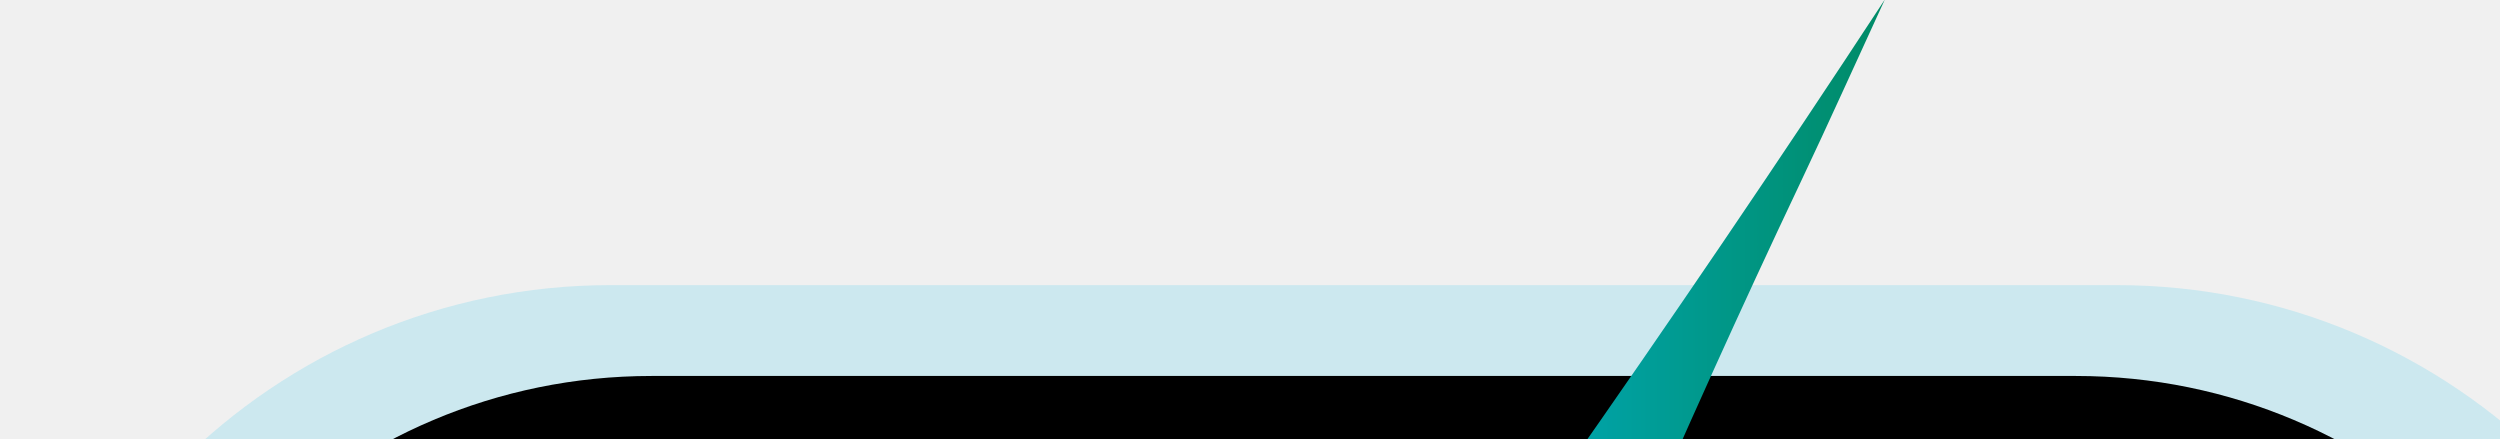
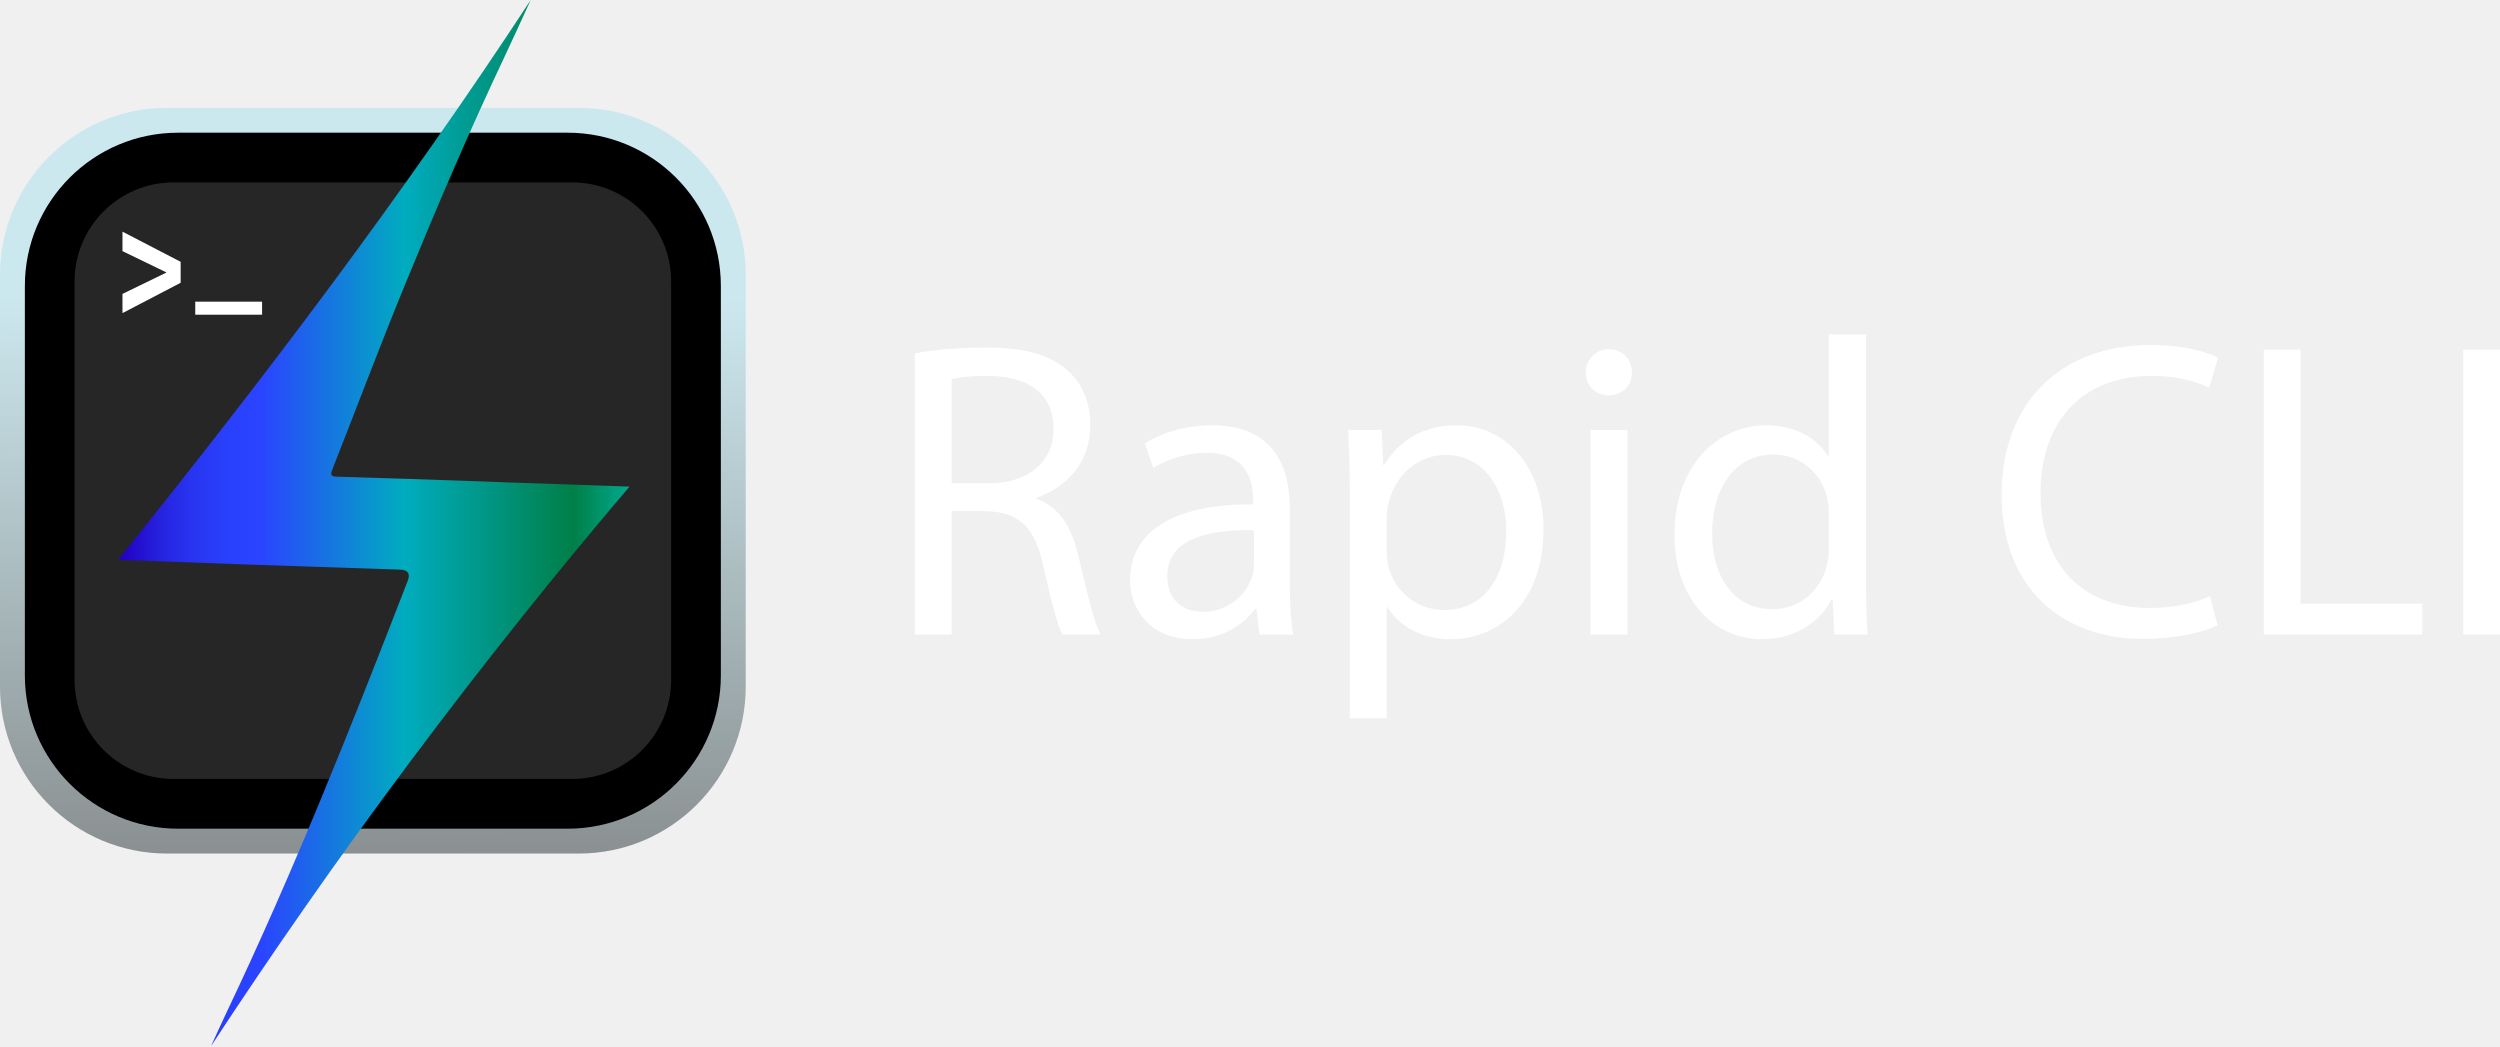
- <svg xmlns="http://www.w3.org/2000/svg" id="a" width="388" height="68" viewBox="0 0 388 68">
+ <svg xmlns="http://www.w3.org/2000/svg" id="a" viewBox="0 0 1419.04 593.82">
  <defs>
    <style>.d{fill:url(#c);}.e{fill:url(#b);}.f{fill:#fff;}.g{fill:#262626;}</style>
-     <linearGradient id="b" x1="212.33" y1="142.51" x2="209.74" y2="565.38" gradientTransform="matrix(1, 0, 0, 1, 0, 0)" gradientUnits="userSpaceOnUse">
+     <linearGradient id="b" x1="212.33" y1="159.47" x2="209.74" y2="582.34" gradientTransform="matrix(1, 0, 0, 1, 0, 0)" gradientUnits="userSpaceOnUse">
      <stop offset=".02" stop-color="#cce8ef" />
      <stop offset="1" stop-color="#767574" />
    </linearGradient>
-     <linearGradient id="c" x1="78.85" y1="-1901.68" x2="343.63" y2="-1901.68" gradientTransform="translate(0 -1630.86) scale(1 -1)" gradientUnits="userSpaceOnUse">
+     <linearGradient id="c" x1="67.03" y1="-1893.84" x2="357.31" y2="-1893.84" gradientTransform="translate(0 -1596.93) scale(1 -1)" gradientUnits="userSpaceOnUse">
      <stop offset="0" stop-color="#2300bf" />
      <stop offset=".02" stop-color="#2307c6" />
      <stop offset=".08" stop-color="#2621de" />
      <stop offset=".14" stop-color="#2834f0" />
      <stop offset=".21" stop-color="#2940fb" />
      <stop offset=".28" stop-color="#2a44ff" />
      <stop offset=".56" stop-color="#00acbf" />
      <stop offset=".89" stop-color="#007f48" />
      <stop offset="1" stop-color="#00aa8f" />
    </linearGradient>
  </defs>
  <g>
-     <rect class="e" y="44.25" width="423.28" height="423.28" rx="94.77" ry="94.77" />
-     <rect x="14.11" y="58.35" width="395.06" height="395.06" rx="87.01" ry="87.01" />
-     <rect class="g" x="42.33" y="86.57" width="338.62" height="338.62" rx="56.19" ry="56.19" />
+     <rect class="e" y="61.21" width="423.28" height="423.28" rx="94.77" ry="94.77" />
+     <rect x="14.11" y="75.32" width="395.06" height="395.06" rx="87.01" ry="87.01" />
+     <rect class="g" x="42.33" y="103.53" width="338.62" height="338.62" rx="56.19" ry="56.19" />
  </g>
  <g>
-     <path d="M519.32,183.66c10.56-2.16,25.67-3.36,40.07-3.36,22.32,0,36.71,4.08,46.79,13.2,8.16,7.2,12.72,18.24,12.72,30.71,0,21.35-13.44,35.51-30.48,41.27v.72c12.48,4.32,19.92,15.84,23.76,32.63,5.28,22.56,9.12,38.15,12.48,44.39h-21.6c-2.64-4.56-6.24-18.48-10.8-38.63-4.8-22.32-13.44-30.71-32.39-31.43h-19.68v70.06h-20.88V183.66Zm20.88,73.66h21.35c22.31,0,36.47-12.24,36.47-30.71,0-20.88-15.12-29.99-37.19-30.23-10.08,0-17.28,.96-20.64,1.92v59.03Z" />
-     <path d="M714.87,343.23l-1.68-14.64h-.72c-6.48,9.12-18.96,17.28-35.51,17.28-23.52,0-35.51-16.56-35.51-33.35,0-28.07,24.95-43.43,69.82-43.19v-2.4c0-9.6-2.64-26.87-26.39-26.87-10.8,0-22.08,3.36-30.24,8.64l-4.8-13.92c9.6-6.24,23.52-10.32,38.15-10.32,35.51,0,44.15,24.24,44.15,47.51v43.43c0,10.08,.48,19.92,1.92,27.83h-19.2Zm-3.12-59.27c-23.04-.48-49.19,3.6-49.19,26.15,0,13.68,9.12,20.15,19.92,20.15,15.12,0,24.72-9.6,28.07-19.43,.72-2.16,1.2-4.56,1.2-6.72v-20.15Z" />
-     <path d="M766.21,265c0-14.88-.48-26.88-.96-37.91h18.96l.96,19.92h.48c8.64-14.16,22.31-22.56,41.27-22.56,28.07,0,49.19,23.76,49.19,59.03,0,41.75-25.44,62.39-52.79,62.39-15.36,0-28.79-6.72-35.75-18.24h-.48v63.11h-20.88v-125.73Zm20.88,30.95c0,3.12,.48,6,.96,8.64,3.84,14.64,16.56,24.71,31.67,24.71,22.32,0,35.27-18.23,35.27-44.87,0-23.27-12.24-43.19-34.55-43.19-14.4,0-27.84,10.32-31.91,26.15-.72,2.64-1.44,5.76-1.44,8.64v19.92Z" />
-     <path d="M926.24,194.46c.24,7.2-5.04,12.96-13.44,12.96-7.44,0-12.71-5.76-12.71-12.96s5.52-13.2,13.2-13.2,12.96,5.76,12.96,13.2Zm-23.52,148.77v-116.14h21.11v116.14h-21.11Z" />
-     <path d="M1059.16,172.86v140.37c0,10.32,.24,22.08,.96,29.99h-18.96l-.96-20.16h-.48c-6.48,12.96-20.64,22.8-39.59,22.8-28.07,0-49.67-23.76-49.67-59.03-.24-38.63,23.76-62.39,52.07-62.39,17.76,0,29.75,8.4,35.03,17.76h.48v-69.35h21.12Zm-21.12,101.5c0-2.64-.24-6.24-.96-8.88-3.12-13.44-14.64-24.48-30.47-24.48-21.84,0-34.79,19.2-34.79,44.87,0,23.52,11.52,42.95,34.31,42.95,14.16,0,27.11-9.36,30.95-25.19,.72-2.88,.96-5.76,.96-9.12v-20.16Z" />
-     <path d="M1258.78,337.95c-7.68,3.84-23.04,7.68-42.71,7.68-45.59,0-79.91-28.79-79.91-81.82s34.31-84.94,84.46-84.94c20.16,0,32.87,4.32,38.39,7.2l-5.04,17.04c-7.92-3.84-19.2-6.72-32.63-6.72-37.91,0-63.11,24.23-63.11,66.71,0,39.59,22.8,65.03,62.15,65.03,12.72,0,25.68-2.64,34.07-6.72l4.32,16.56Z" />
-     <path d="M1284.92,181.5h20.88v144.21h69.1v17.52h-89.98V181.5Z" />
-     <path d="M1419.04,181.5v161.73h-20.88V181.5h20.88Z" />
+     <path class="f" d="M519.32,200.62c10.56-2.16,25.67-3.36,40.07-3.36,22.32,0,36.71,4.08,46.79,13.2,8.16,7.2,12.72,18.24,12.72,30.71,0,21.35-13.44,35.51-30.48,41.27v.72c12.48,4.32,19.92,15.84,23.76,32.63,5.28,22.56,9.12,38.15,12.48,44.39h-21.6c-2.64-4.56-6.24-18.48-10.8-38.63-4.8-22.32-13.44-30.71-32.39-31.43h-19.68v70.06h-20.88V200.62Zm20.88,73.66h21.35c22.31,0,36.47-12.24,36.47-30.71,0-20.88-15.12-29.99-37.19-30.23-10.08,0-17.28,.96-20.64,1.92v59.03Z" />
+     <path class="f" d="M714.87,360.19l-1.68-14.64h-.72c-6.48,9.12-18.96,17.28-35.51,17.28-23.52,0-35.51-16.56-35.51-33.35,0-28.07,24.95-43.43,69.82-43.19v-2.4c0-9.6-2.64-26.87-26.39-26.87-10.8,0-22.08,3.36-30.24,8.64l-4.8-13.92c9.6-6.24,23.52-10.32,38.15-10.32,35.51,0,44.15,24.24,44.15,47.51v43.43c0,10.08,.48,19.92,1.92,27.83h-19.2Zm-3.12-59.27c-23.04-.48-49.19,3.6-49.19,26.15,0,13.68,9.12,20.15,19.92,20.15,15.12,0,24.72-9.6,28.07-19.43,.72-2.16,1.2-4.56,1.2-6.72v-20.15Z" />
+     <path class="f" d="M766.21,281.96c0-14.88-.48-26.88-.96-37.91h18.96l.96,19.92h.48c8.64-14.16,22.31-22.56,41.27-22.56,28.07,0,49.19,23.76,49.19,59.03,0,41.75-25.44,62.39-52.79,62.39-15.36,0-28.79-6.72-35.75-18.24h-.48v63.11h-20.88v-125.73Zm20.88,30.95c0,3.12,.48,6,.96,8.64,3.84,14.64,16.56,24.71,31.67,24.71,22.32,0,35.27-18.23,35.27-44.87,0-23.27-12.24-43.19-34.55-43.19-14.4,0-27.84,10.32-31.91,26.15-.72,2.64-1.44,5.76-1.44,8.64v19.92Z" />
+     <path class="f" d="M926.24,211.42c.24,7.2-5.04,12.96-13.44,12.96-7.44,0-12.71-5.76-12.71-12.96s5.52-13.2,13.2-13.2,12.96,5.76,12.96,13.2Zm-23.52,148.77v-116.14h21.11v116.14h-21.11Z" />
+     <path class="f" d="M1059.16,189.82v140.37c0,10.32,.24,22.08,.96,29.99h-18.96l-.96-20.16h-.48c-6.48,12.96-20.64,22.8-39.59,22.8-28.07,0-49.67-23.76-49.67-59.03-.24-38.63,23.76-62.39,52.07-62.39,17.76,0,29.75,8.4,35.03,17.76h.48v-69.35h21.12Zm-21.12,101.5c0-2.64-.24-6.24-.96-8.88-3.12-13.44-14.64-24.48-30.47-24.48-21.84,0-34.79,19.2-34.79,44.87,0,23.52,11.52,42.95,34.31,42.95,14.16,0,27.11-9.36,30.95-25.19,.72-2.88,.96-5.76,.96-9.12v-20.16Z" />
+     <path class="f" d="M1258.78,354.91c-7.68,3.84-23.04,7.68-42.71,7.68-45.59,0-79.91-28.79-79.91-81.82s34.31-84.94,84.46-84.94c20.16,0,32.87,4.32,38.39,7.2l-5.04,17.04c-7.92-3.84-19.2-6.72-32.63-6.72-37.91,0-63.11,24.23-63.11,66.71,0,39.59,22.8,65.03,62.15,65.03,12.72,0,25.68-2.64,34.07-6.72l4.32,16.56Z" />
+     <path class="f" d="M1284.92,198.46h20.88v144.21h69.1v17.52h-89.98V198.46Z" />
+     <path class="f" d="M1419.04,198.46v161.73h-20.88V198.46h20.88Z" />
  </g>
-   <path class="d" d="M292.48,0C226.69,100.42,154.48,195.85,78.85,289.82c24.19,.89,47.12,1.77,70.04,2.58,25.32,.88,50.64,1.69,75.97,2.53,4.07,.13,5.39,2.06,3.96,5.78-29.2,75.34-59.02,150.42-93.78,223.42-2.77,5.81-5.38,11.68-8.07,17.52,31.05-47.42,65.32-96.7,103.07-147.24,38.31-51.27,76.4-98.73,113.59-142.48-.76-.03-4.97-.17-5.74-.19-70.28-2.36-64.89-2.29-70.09-2.47-25.18-.86-50.37-1.71-75.55-2.46-2.98-.08-3.66-.74-2.51-3.66,12.62-32.04,24.73-64.29,37.82-96.14,16.38-39.89,33.32-79.55,51.8-118.53,4.48-9.45,8.76-18.99,13.13-28.47v-.02Z" />
-   <path class="f" d="M102.54,143.55l-33.02,17.22v-10.91l31.12-15.12v5.92l-31.12-15.07v-11.06l33.02,17.12v11.89Z" />
-   <path class="f" d="M110.83,154.27h37.93v7.4h-37.93v-7.4Z" />
+   <path class="f" d="M102.54,160.51l-33.02,17.22v-10.91l31.12-15.12v5.92l-31.12-15.07v-11.06l33.02,17.12v11.89Z" />
+   <path class="f" d="M110.83,171.23h37.93v7.4h-37.93v-7.4Z" />
+   <path class="d" d="M301.24,0C229.11,110.09,149.95,214.71,67.03,317.73c26.52,.98,51.65,1.94,76.79,2.83,27.76,.97,55.52,1.85,83.28,2.77,4.47,.15,5.91,2.26,4.34,6.34-32.01,82.59-64.7,164.91-102.82,244.94-3.03,6.37-5.9,12.81-8.85,19.21,34.05-51.98,71.61-106.01,113-161.42,42-56.2,83.76-108.23,124.53-156.2-.84-.03-5.45-.18-6.29-.21-77.05-2.59-71.14-2.52-76.84-2.71-27.6-.94-55.22-1.88-82.82-2.7-3.26-.09-4.01-.81-2.75-4.01,13.84-35.12,27.12-70.48,41.46-105.4,17.96-43.73,36.52-87.21,56.78-129.94,4.91-10.36,9.6-20.81,14.39-31.22v-.02Z" />
</svg>
